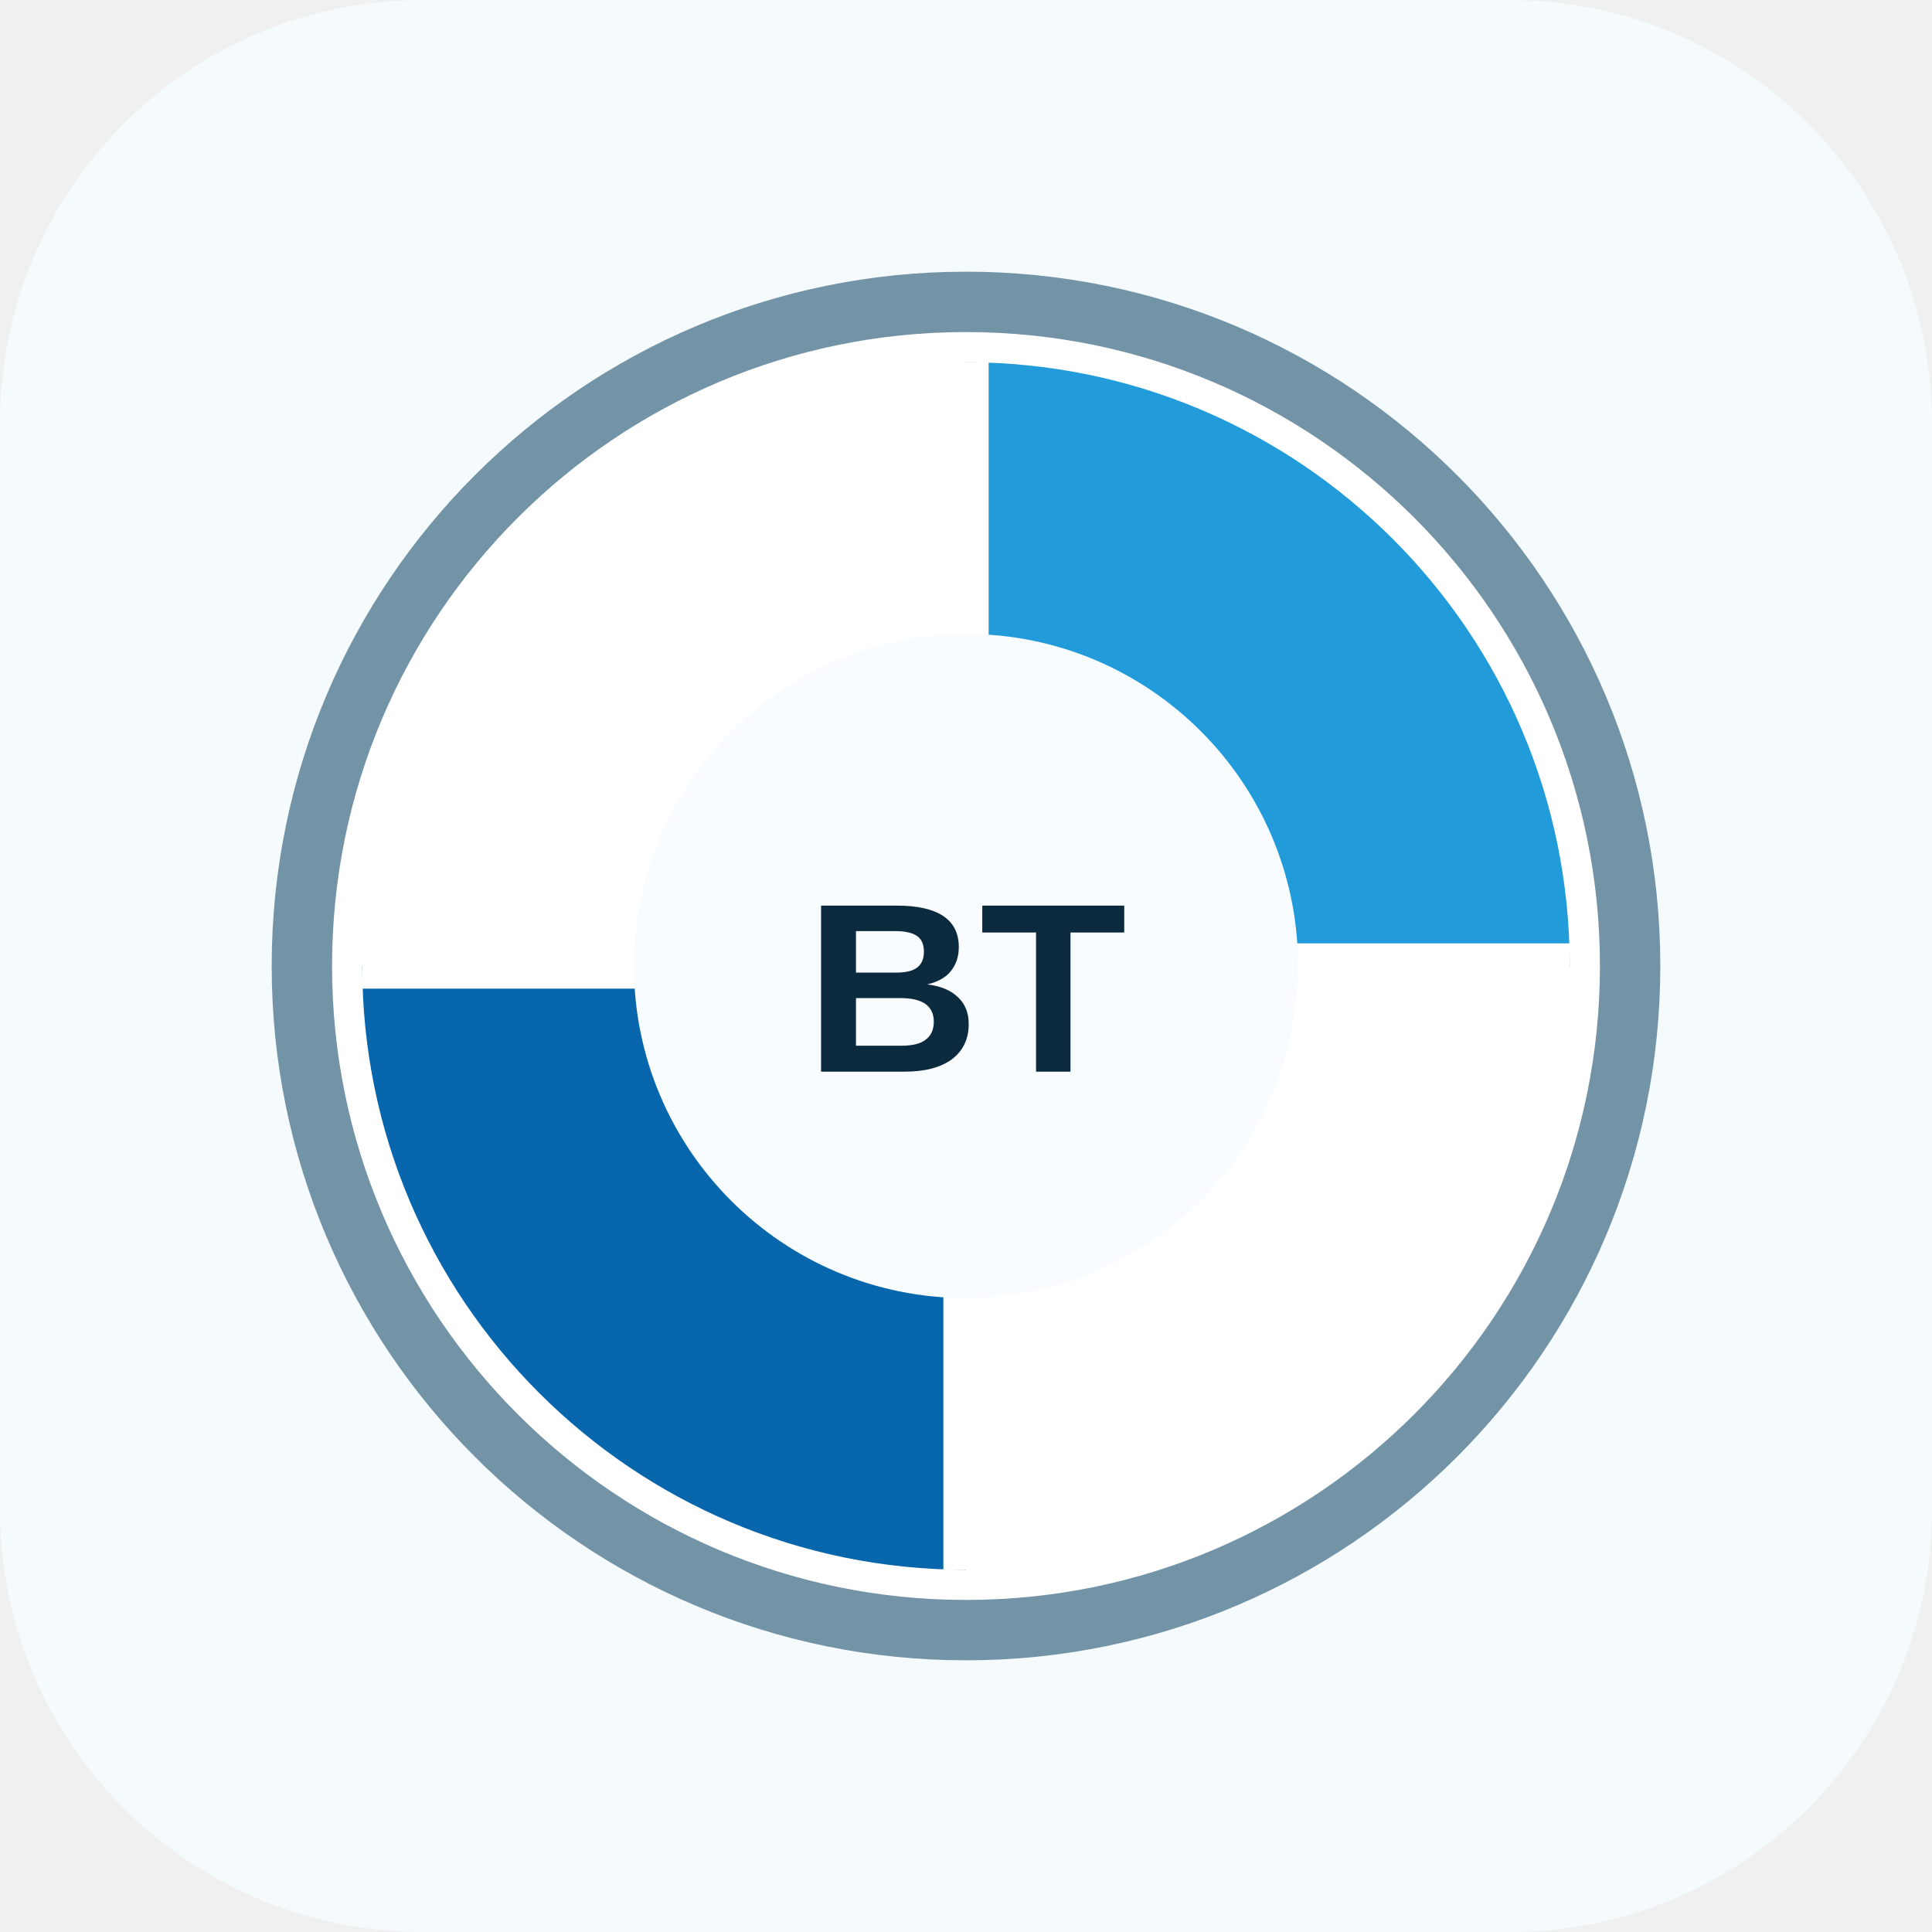
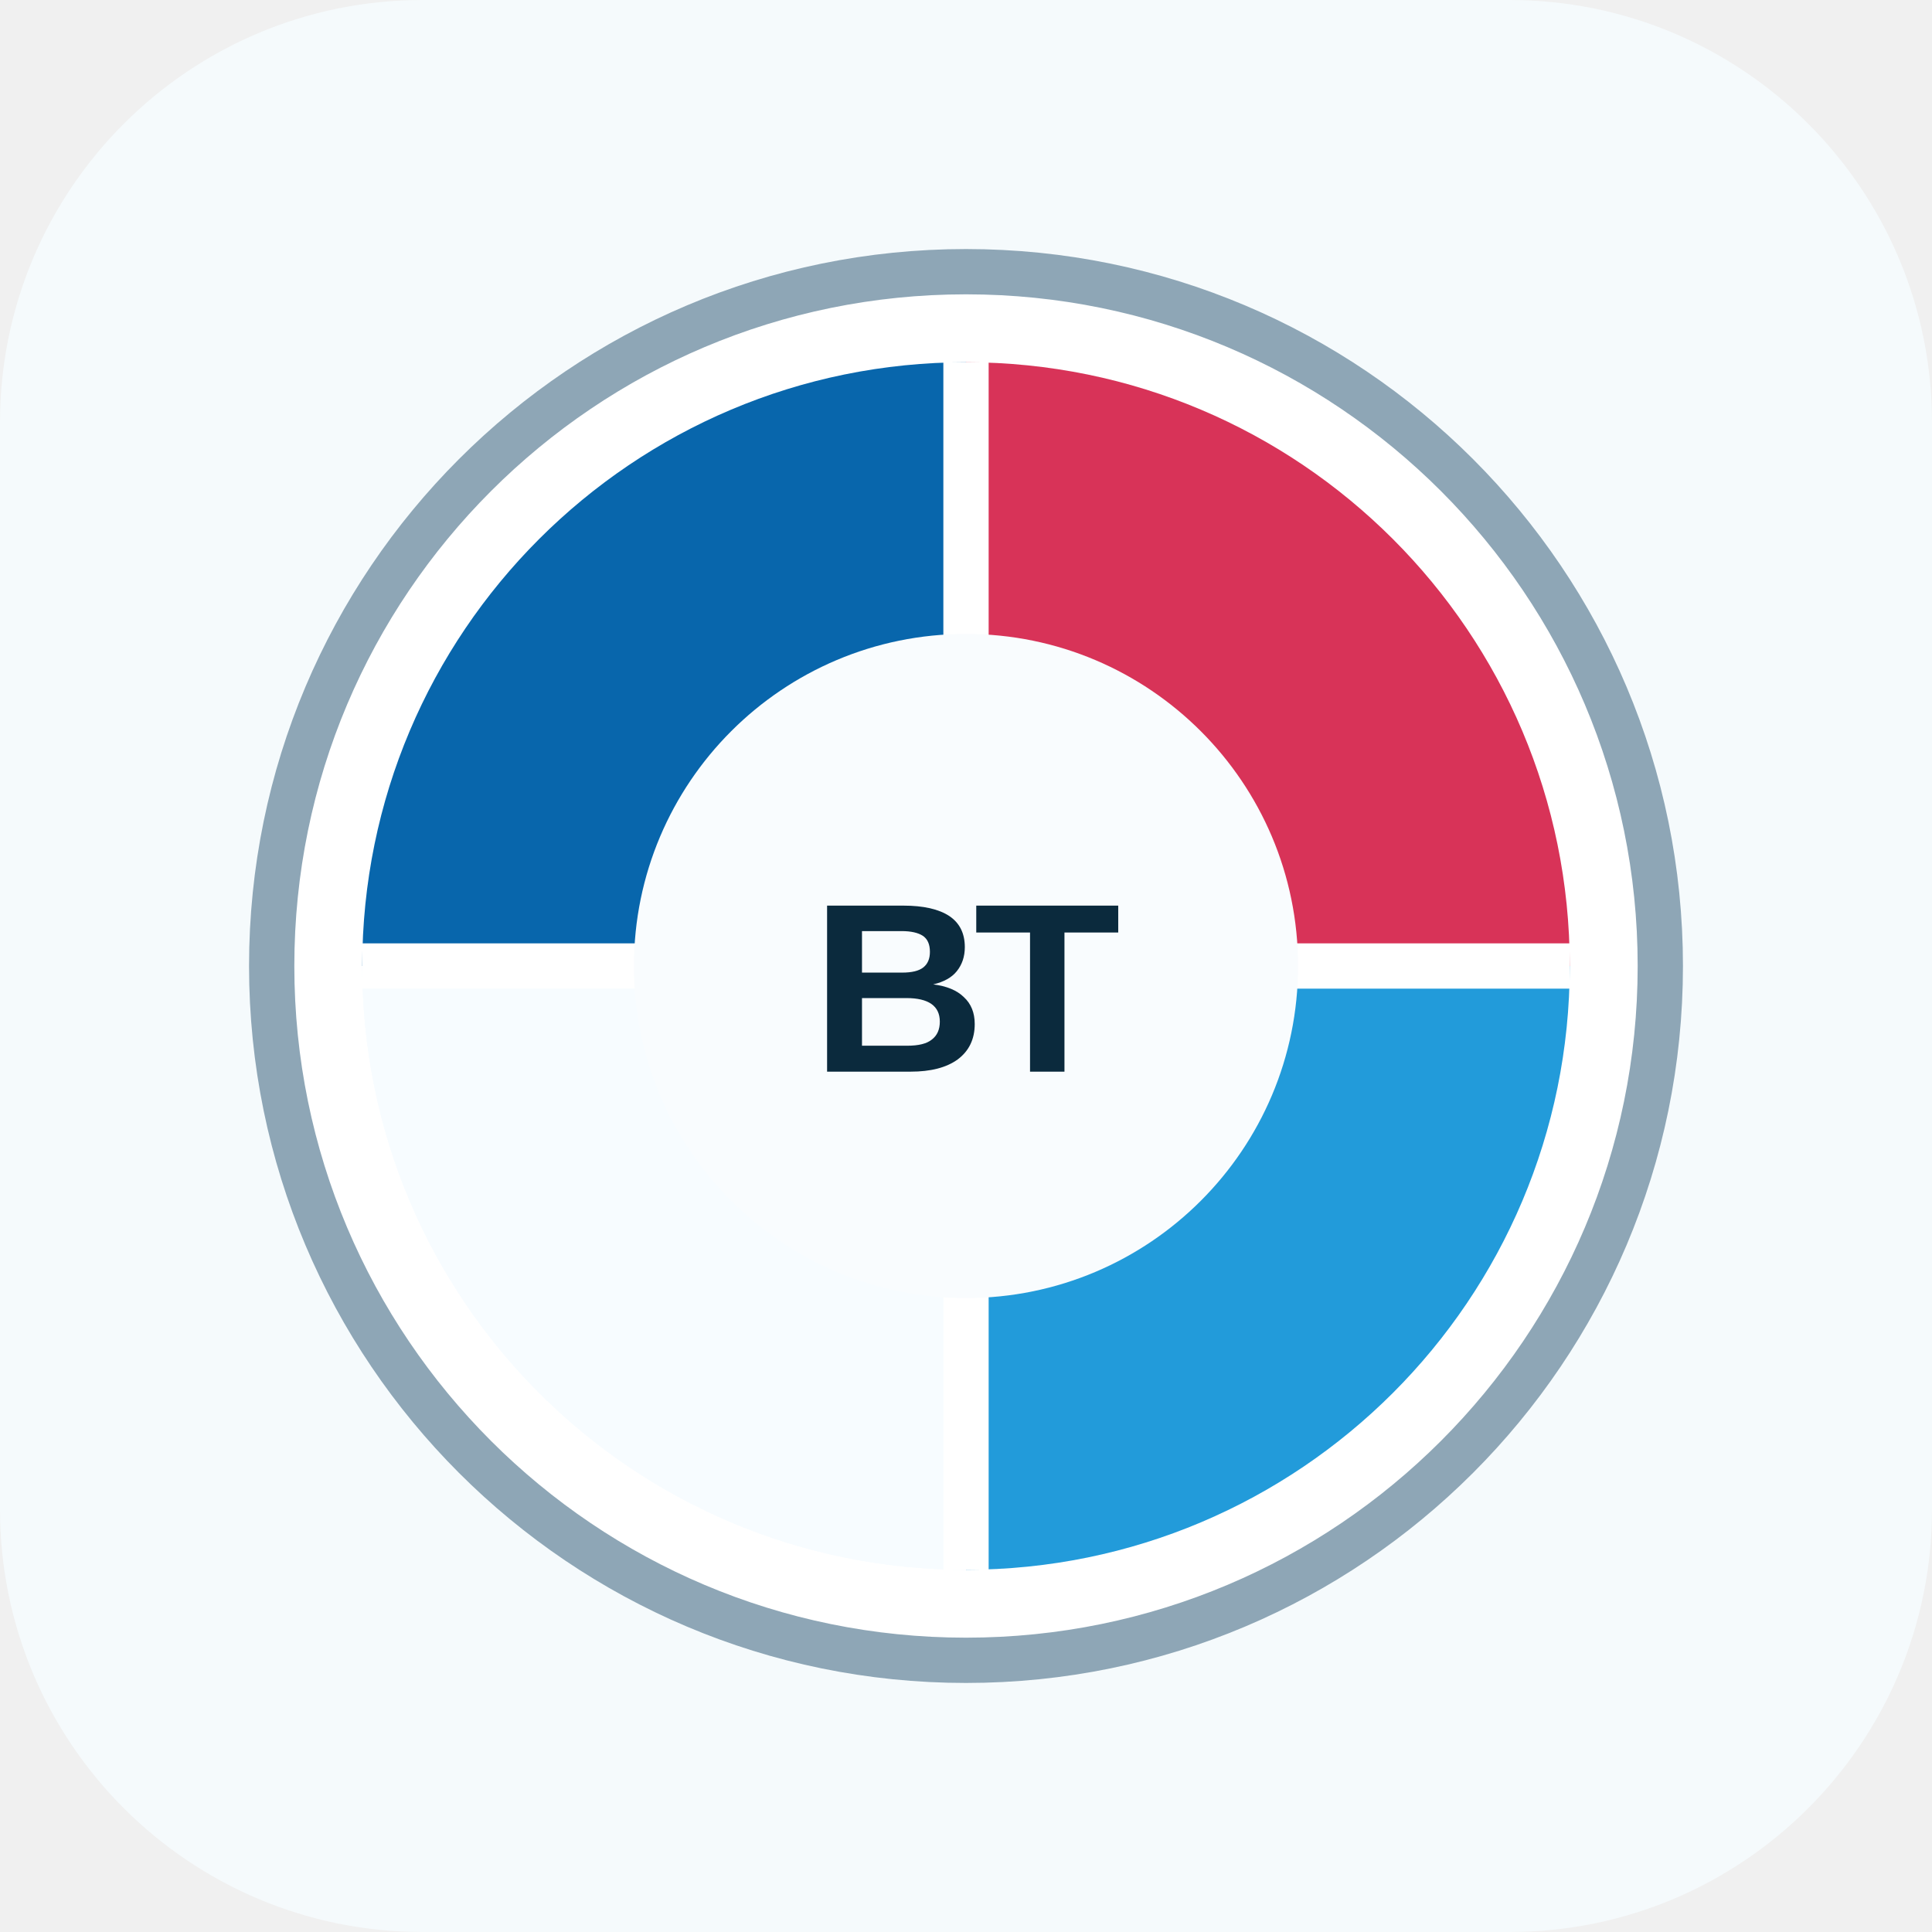
<svg xmlns="http://www.w3.org/2000/svg" viewBox="0 0 64 64">
  <rect width="64" height="64" rx="14" fill="#f5fafc" />
-   <circle cx="32" cy="32" r="22" fill="#fff" stroke="#7393a7" stroke-width="2" />
-   <path d="M32 12a20 20 0 0 1 20 20H32Z" fill="#229bda" />
-   <path d="M32 52a20 20 0 0 1-20-20h20Z" fill="#0866ac" />
+   <circle cx="32" cy="32" r="23" fill="#fff" stroke="#8ea6b6" stroke-width="1.5" />
+   <circle cx="32" cy="32" r="20" fill="#f7fcff" />
+   <path d="M32 12a20 20 0 0 1 20 20H32Z" fill="#d83358" />
+   <path d="M52 32a20 20 0 0 1-20 20V32Z" fill="#229bda" />
+   <path d="M32 52a20 20 0 0 1-20-20h20Z" fill="#f7fcff" />
+   <path d="M12 32a20 20 0 0 1 20-20v20Z" fill="#0866ac" />
  <path d="M32 12v40M12 32h40" stroke="#fff" stroke-width="1.5" />
  <circle cx="32" cy="32" r="11" fill="#f9fcfe" />
-   <text x="32" y="35.5" text-anchor="middle" font-family="Arial,sans-serif" font-weight="700" font-size="8" fill="#0b2a3d">BT</text>
+   <text x="32" y="35.5" text-anchor="middle" font-family="Arial,sans-serif" font-weight="700" font-size="8" letter-spacing="-.4" fill="#0b2a3d">BT</text>
</svg>
